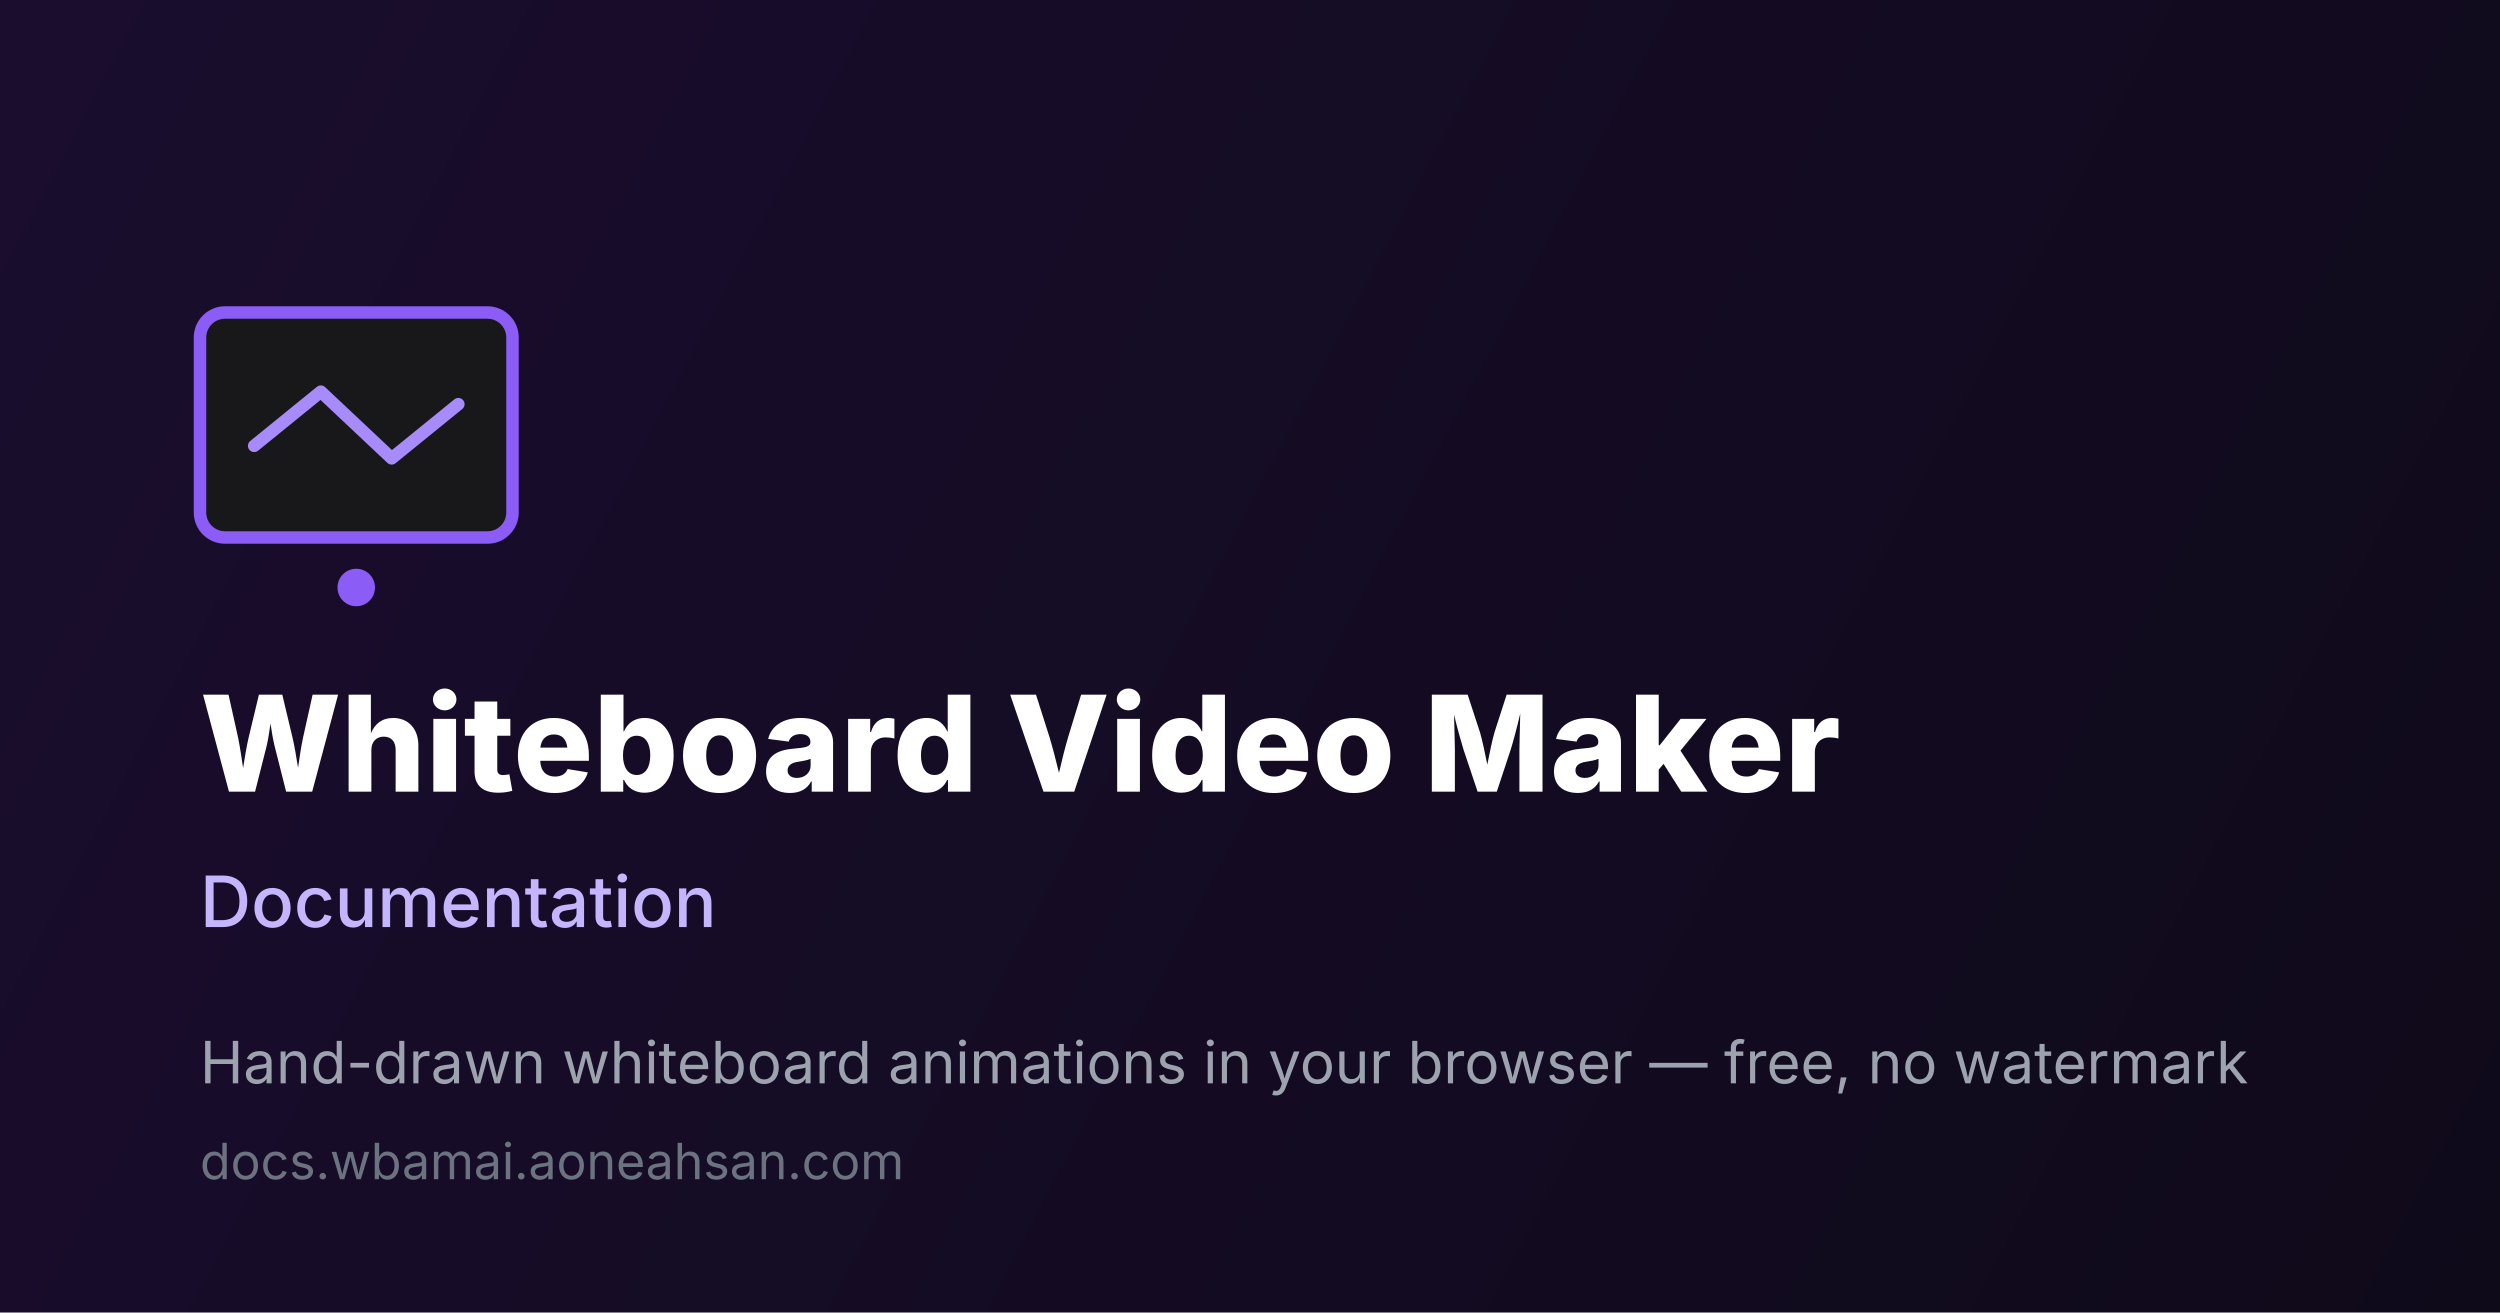
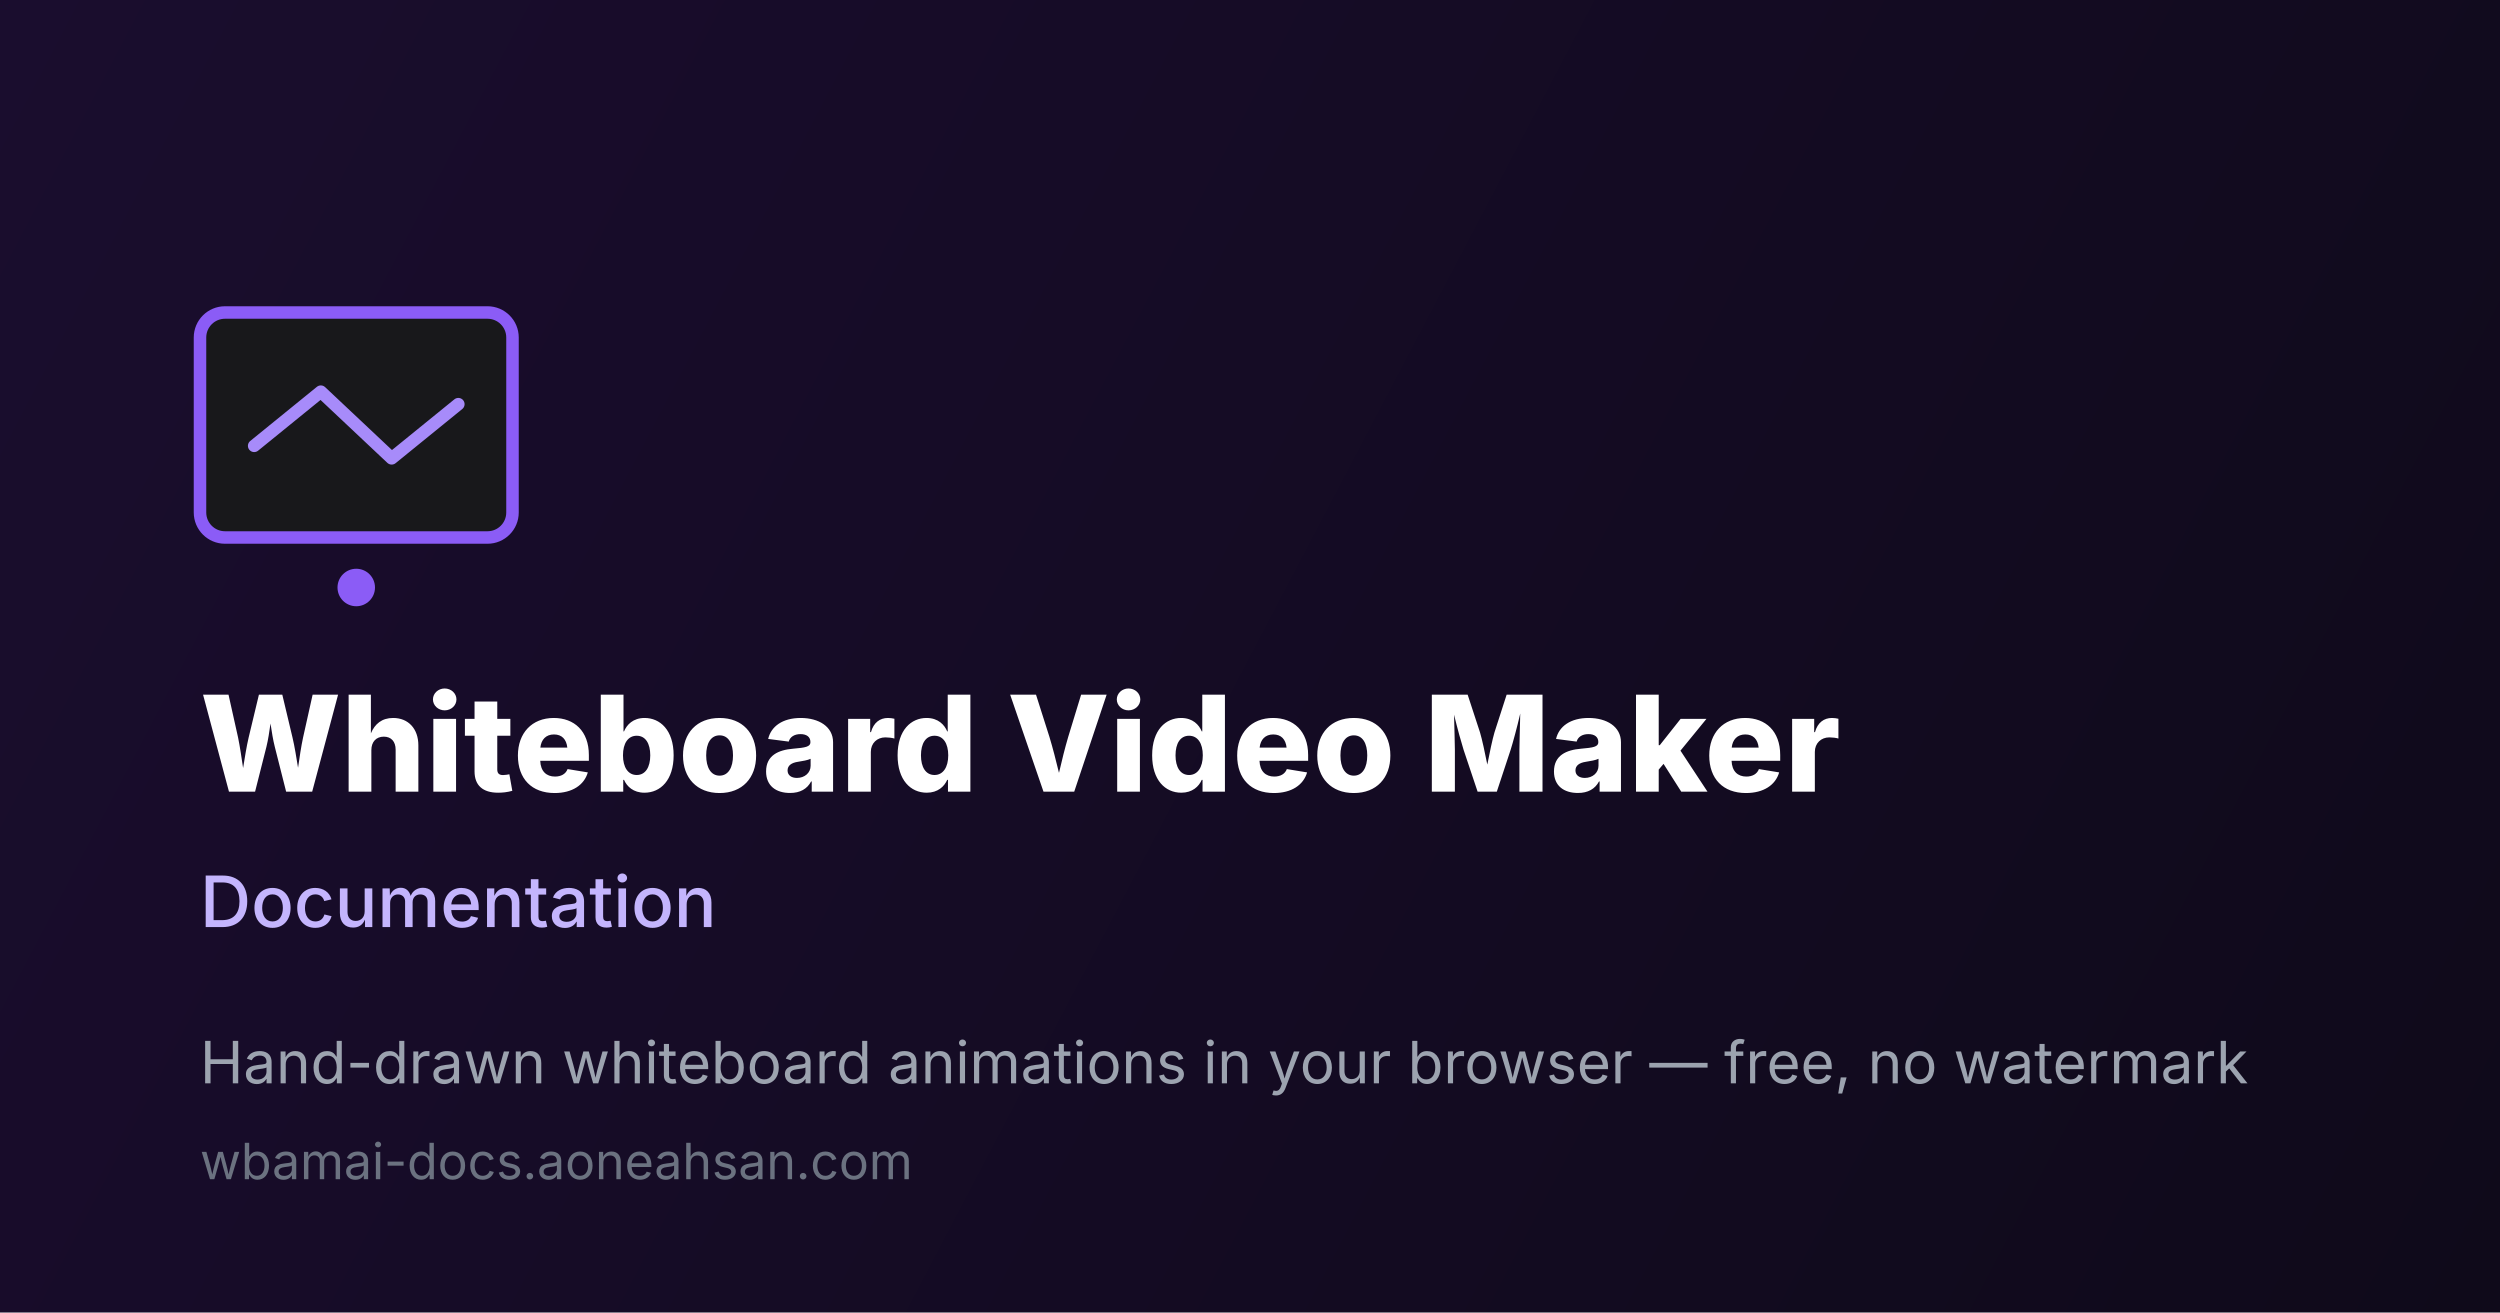
<svg xmlns="http://www.w3.org/2000/svg" width="1200" height="630" viewBox="0 0 1200 630" fill="none">
  <defs>
    <linearGradient id="bg" x1="0" y1="0" x2="1200" y2="630" gradientUnits="userSpaceOnUse">
      <stop stop-color="#1a0d2e" />
      <stop offset="1" stop-color="#0f0a1a" />
    </linearGradient>
  </defs>
  <rect width="1200" height="630" fill="url(#bg)" />
  <g transform="translate(96 150)">
    <rect x="0" y="0" width="150" height="108" rx="12" fill="#18181B" stroke="#8B5CF6" stroke-width="6" />
    <path d="M26 64 L58 38 L92 70 L124 44" stroke="#A78BFA" stroke-width="6" stroke-linecap="round" stroke-linejoin="round" fill="none" />
    <circle cx="75" cy="132" r="9" fill="#8B5CF6" />
  </g>
  <text x="96" y="380" font-family="Inter, Segoe UI, sans-serif" font-size="64" font-weight="800" fill="#ffffff">Whiteboard Video Maker</text>
  <text x="96" y="445" font-family="Inter, Segoe UI, sans-serif" font-size="34" font-weight="500" fill="#C4B5FD">Documentation</text>
  <text x="96" y="520" font-family="Inter, Segoe UI, sans-serif" font-size="28" font-weight="400" fill="#9CA3AF">Hand-drawn whiteboard animations in your browser — free, no watermark</text>
-   <text x="96" y="566" font-family="Inter, Segoe UI, sans-serif" font-size="24" font-weight="400" fill="#6B7280">docs.wbamai.aoneahsan.com</text>
+   <text x="96" y="566" font-family="Inter, Segoe UI, sans-serif" font-size="24" font-weight="400" fill="#6B7280">wbamai-docs.aoneahsan.com</text>
</svg>
